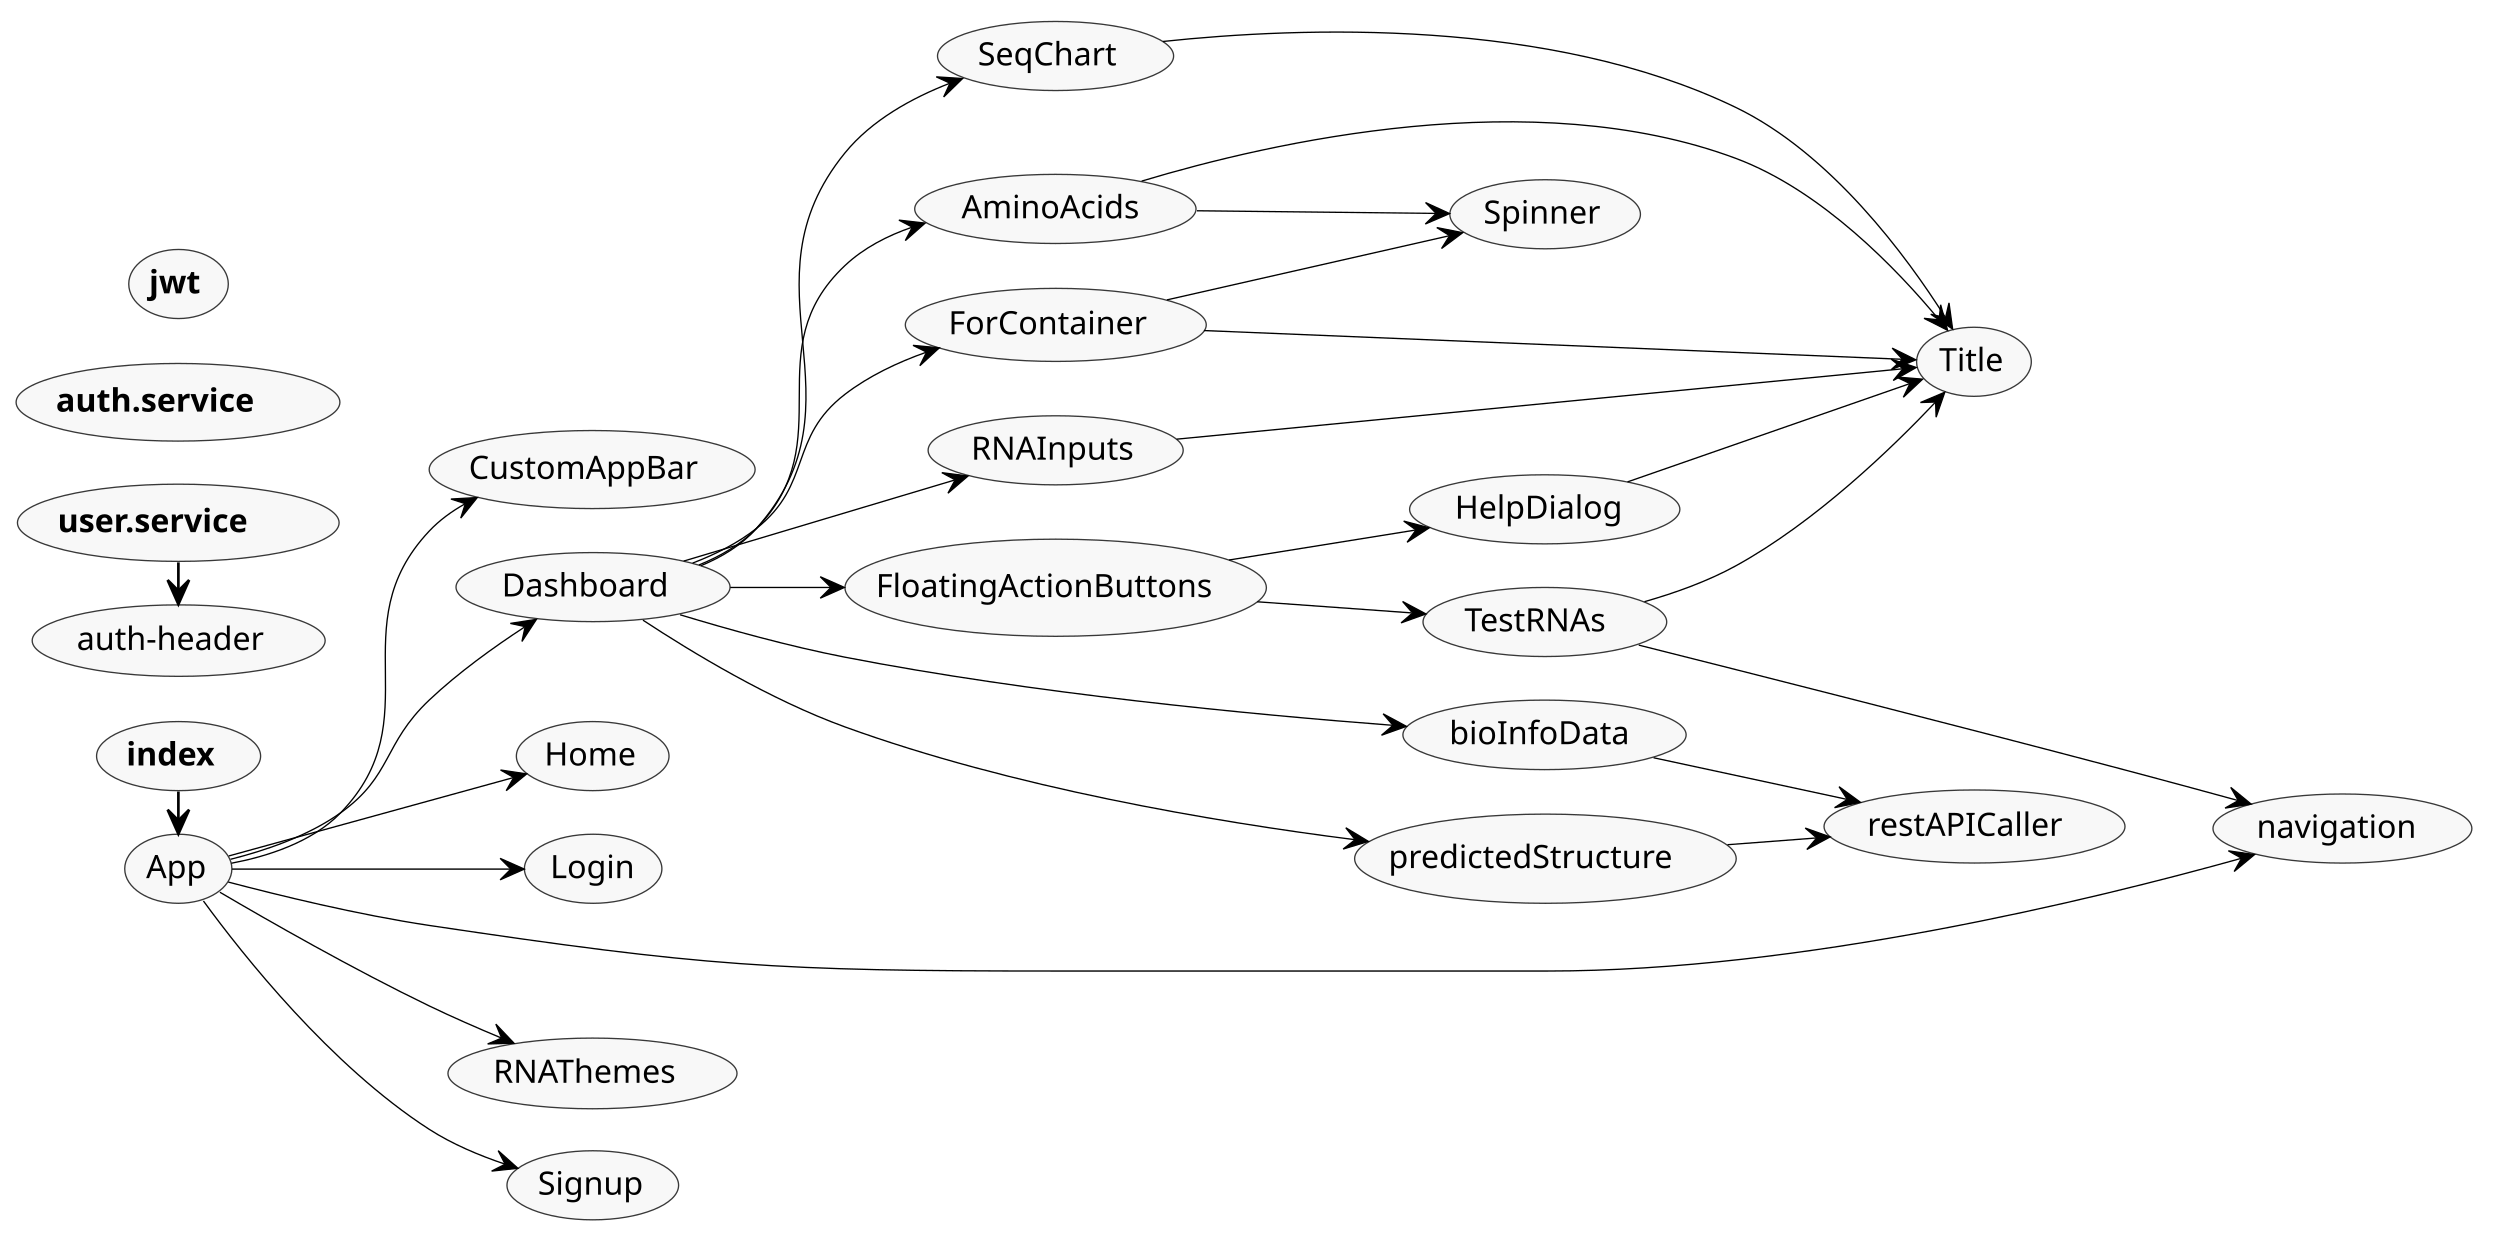
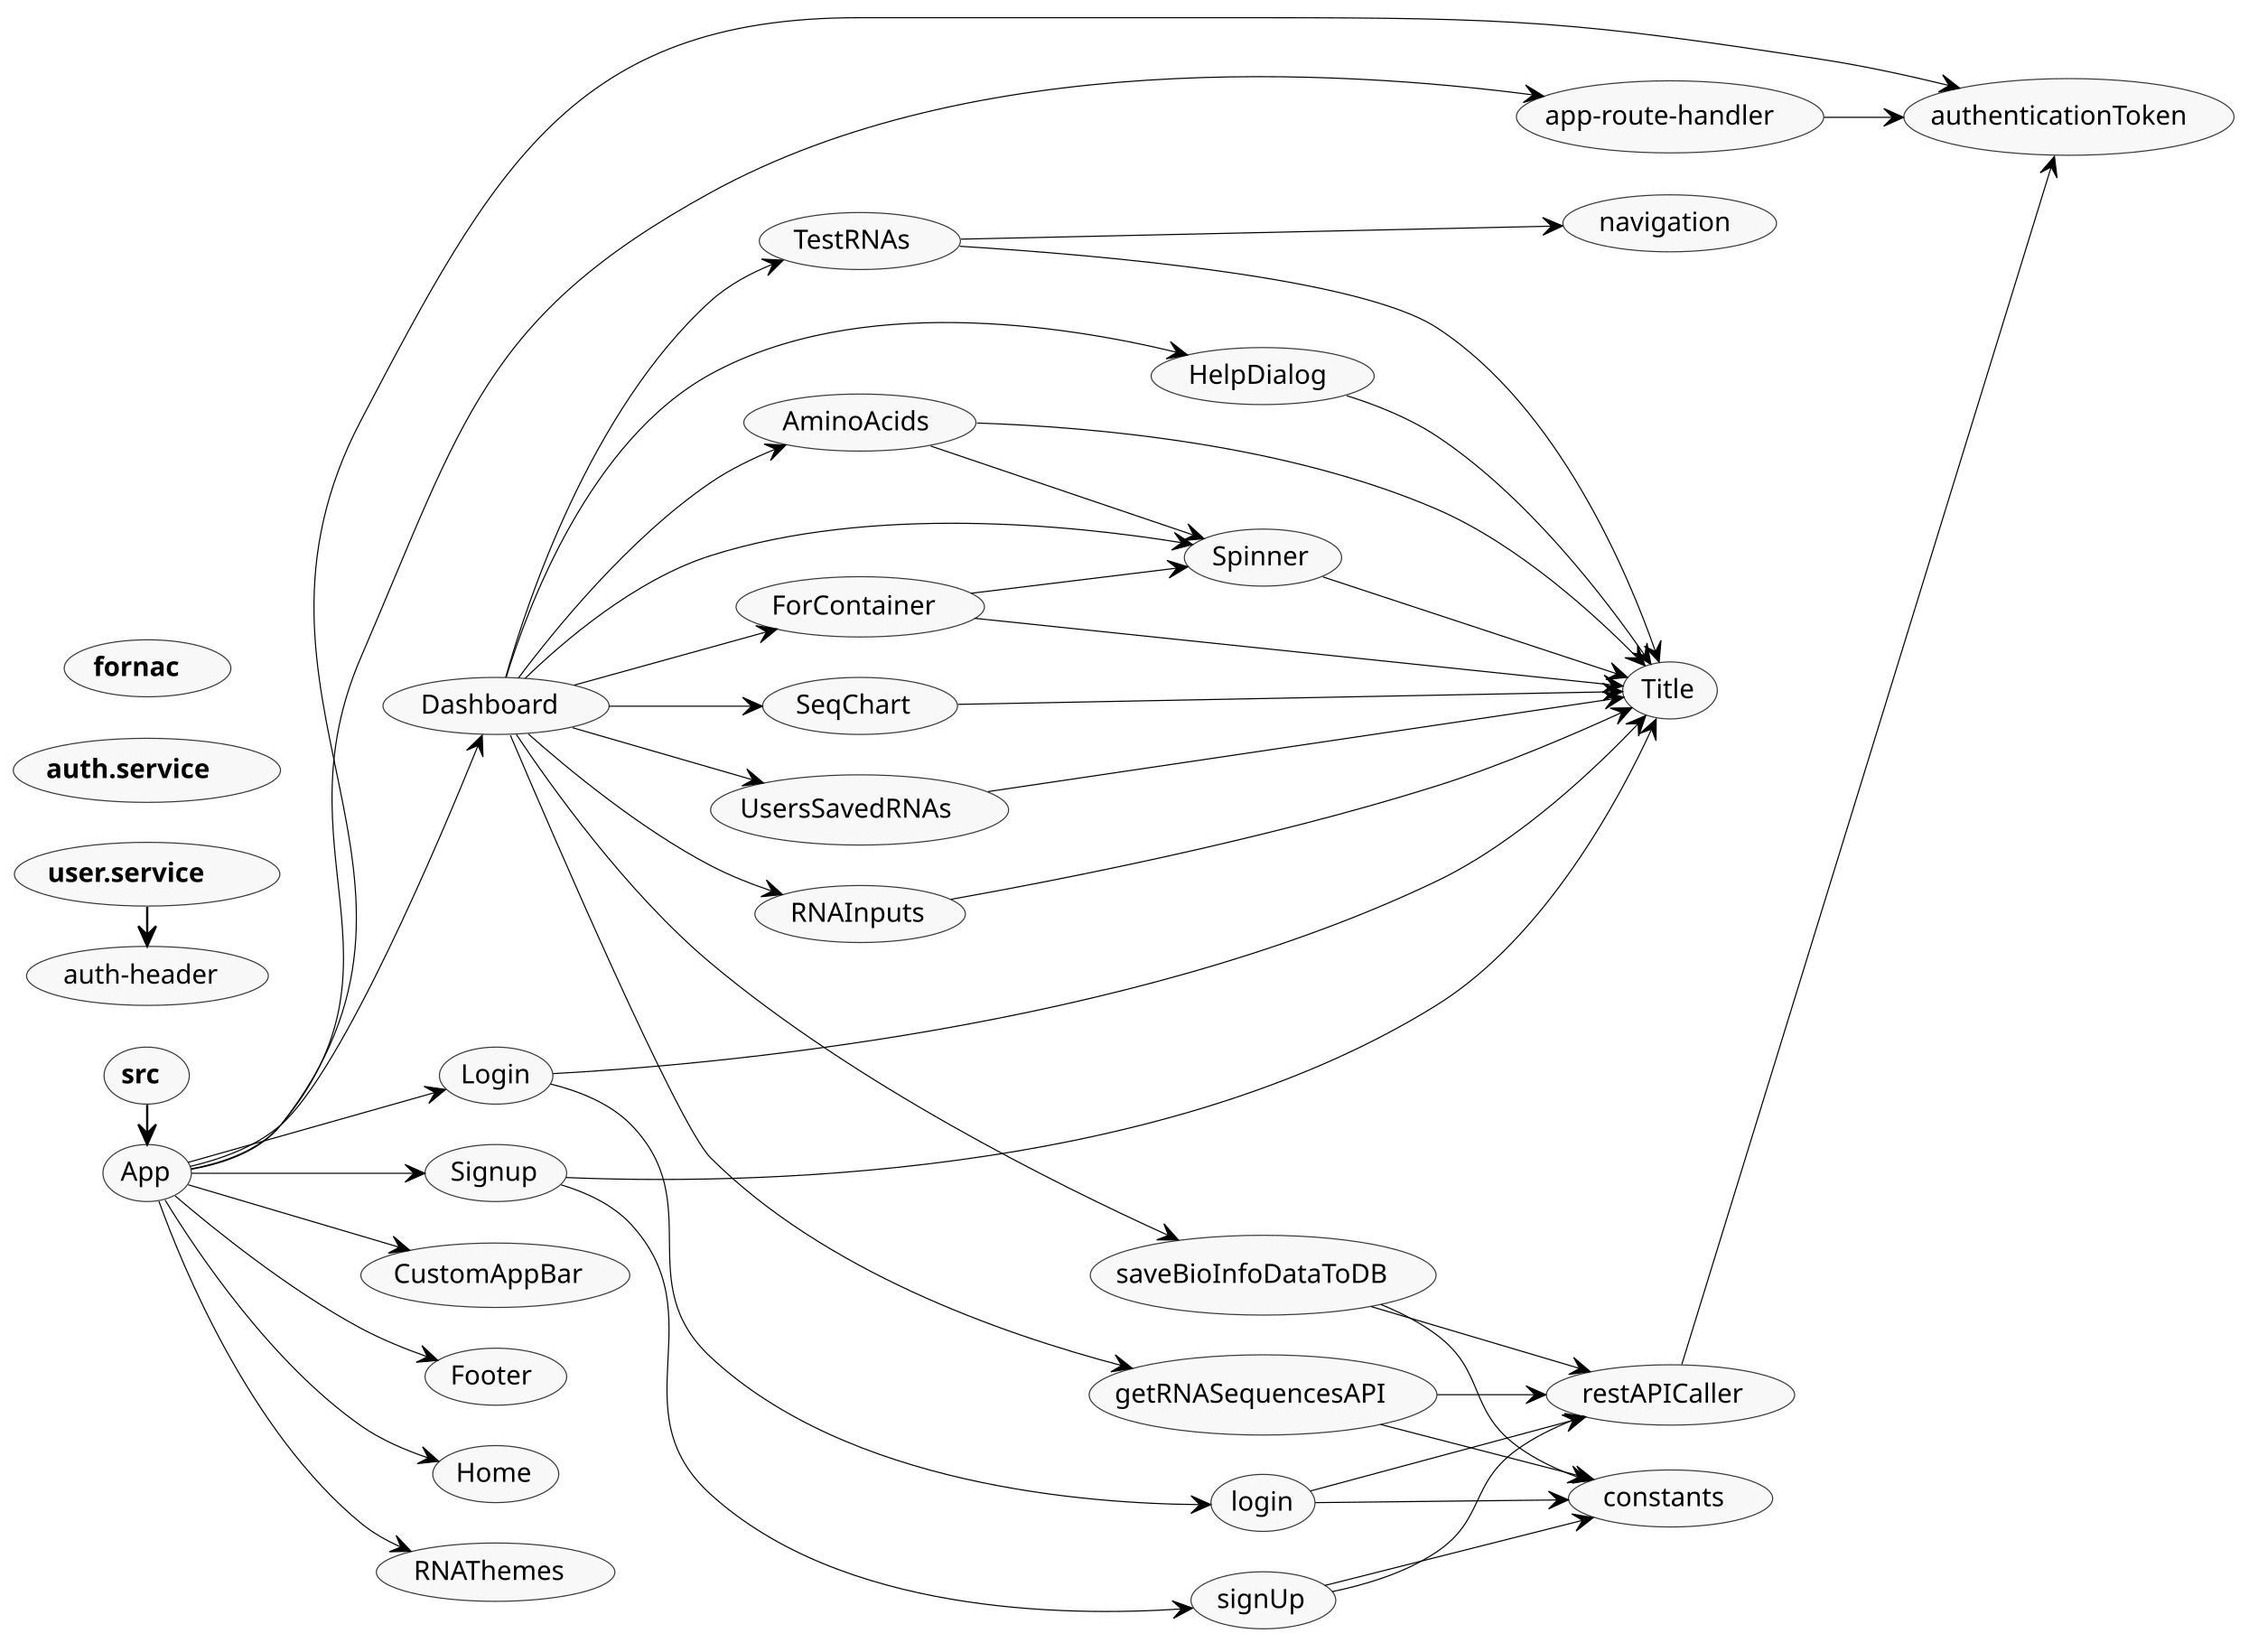
- <svg xmlns="http://www.w3.org/2000/svg" contentScriptType="application/ecmascript" contentStyleType="text/css" height="465px" preserveAspectRatio="none" style="width:932px;height:465px;" version="1.1" viewBox="0 0 932 465" width="932px" zoomAndPan="magnify">
+ <svg xmlns="http://www.w3.org/2000/svg" contentScriptType="application/ecmascript" contentStyleType="text/css" height="746px" preserveAspectRatio="none" style="width:1020px;height:746px;" version="1.1" viewBox="0 0 1020 746" width="1020px" zoomAndPan="magnify">
  <defs />
  <g>
-     <ellipse cx="393.442" cy="77.888" fill="#F8F8F8" rx="52.442" ry="12.889" style="stroke: #383838; stroke-width: 0.5;" />
-     <text fill="#000000" font-family="Tahoma, sans-serif" font-size="12" lengthAdjust="spacingAndGlyphs" textLength="70" x="358.442" y="81.373">AminoAcids</text>
-     <ellipse cx="66.471" cy="323.877" fill="#F8F8F8" rx="19.971" ry="12.877" style="stroke: #383838; stroke-width: 0.5;" />
-     <text fill="#000000" font-family="Tahoma, sans-serif" font-size="12" lengthAdjust="spacingAndGlyphs" textLength="24" x="54.471" y="327.362">App</text>
-     <ellipse cx="66.609" cy="238.822" fill="#F8F8F8" rx="54.609" ry="13.322" style="stroke: #383838; stroke-width: 0.5;" />
-     <text fill="#000000" font-family="Tahoma, sans-serif" font-size="12" lengthAdjust="spacingAndGlyphs" textLength="76" x="28.61" y="242.306">auth-header</text>
-     <ellipse cx="66.357" cy="149.971" fill="#F8F8F8" rx="60.357" ry="14.471" style="stroke: #383838; stroke-width: 0.5;" />
-     <text fill="#000000" font-family="Tahoma, sans-serif" font-size="12" font-weight="bold" lengthAdjust="spacingAndGlyphs" textLength="91" x="20.857" y="153.456">auth.service</text>
-     <ellipse cx="575.798" cy="273.959" fill="#F8F8F8" rx="52.797" ry="12.96" style="stroke: #383838; stroke-width: 0.5;" />
-     <text fill="#000000" font-family="Tahoma, sans-serif" font-size="12" lengthAdjust="spacingAndGlyphs" textLength="71" x="540.298" y="277.444">bioInfoData</text>
-     <ellipse cx="220.754" cy="175.051" fill="#F8F8F8" rx="60.754" ry="14.551" style="stroke: #383838; stroke-width: 0.5;" />
-     <text fill="#000000" font-family="Tahoma, sans-serif" font-size="12" lengthAdjust="spacingAndGlyphs" textLength="92" x="174.754" y="178.535">CustomAppBar</text>
-     <ellipse cx="221.083" cy="218.877" fill="#F8F8F8" rx="51.083" ry="12.877" style="stroke: #383838; stroke-width: 0.5;" />
-     <text fill="#000000" font-family="Tahoma, sans-serif" font-size="12" lengthAdjust="spacingAndGlyphs" textLength="68" x="187.083" y="222.362">Dashboard</text>
-     <ellipse cx="393.555" cy="219.111" fill="#F8F8F8" rx="78.555" ry="18.111" style="stroke: #383838; stroke-width: 0.5;" />
-     <text fill="#000000" font-family="Tahoma, sans-serif" font-size="12" lengthAdjust="spacingAndGlyphs" textLength="134" x="326.555" y="222.595">FloatingActionButtons</text>
-     <ellipse cx="393.599" cy="121.12" fill="#F8F8F8" rx="56.099" ry="13.62" style="stroke: #383838; stroke-width: 0.5;" />
-     <text fill="#000000" font-family="Tahoma, sans-serif" font-size="12" lengthAdjust="spacingAndGlyphs" textLength="80" x="353.599" y="124.604">ForContainer</text>
-     <ellipse cx="575.876" cy="189.877" fill="#F8F8F8" rx="50.376" ry="12.877" style="stroke: #383838; stroke-width: 0.5;" />
-     <text fill="#000000" font-family="Tahoma, sans-serif" font-size="12" lengthAdjust="spacingAndGlyphs" textLength="67" x="542.376" y="193.362">HelpDialog</text>
-     <ellipse cx="220.956" cy="281.877" fill="#F8F8F8" rx="28.456" ry="12.877" style="stroke: #383838; stroke-width: 0.5;" />
-     <text fill="#000000" font-family="Tahoma, sans-serif" font-size="12" lengthAdjust="spacingAndGlyphs" textLength="36" x="202.956" y="285.362">Home</text>
-     <ellipse cx="66.577" cy="281.877" fill="#F8F8F8" rx="30.577" ry="12.877" style="stroke: #383838; stroke-width: 0.5;" />
-     <text fill="#000000" font-family="Tahoma, sans-serif" font-size="12" font-weight="bold" lengthAdjust="spacingAndGlyphs" textLength="39" x="47.077" y="285.362">index</text>
-     <ellipse cx="66.556" cy="105.877" fill="#F8F8F8" rx="18.556" ry="12.877" style="stroke: #383838; stroke-width: 0.5;" />
-     <text fill="#000000" font-family="Tahoma, sans-serif" font-size="12" font-weight="bold" lengthAdjust="spacingAndGlyphs" textLength="22" x="55.556" y="109.362">jwt</text>
-     <ellipse cx="221.127" cy="323.877" fill="#F8F8F8" rx="25.627" ry="12.877" style="stroke: #383838; stroke-width: 0.5;" />
-     <text fill="#000000" font-family="Tahoma, sans-serif" font-size="12" lengthAdjust="spacingAndGlyphs" textLength="32" x="205.127" y="327.362">Login</text>
-     <ellipse cx="873.255" cy="308.877" fill="#F8F8F8" rx="48.255" ry="12.877" style="stroke: #383838; stroke-width: 0.5;" />
-     <text fill="#000000" font-family="Tahoma, sans-serif" font-size="12" lengthAdjust="spacingAndGlyphs" textLength="64" x="841.255" y="312.362">navigation</text>
-     <ellipse cx="576.131" cy="320.126" fill="#F8F8F8" rx="71.131" ry="16.626" style="stroke: #383838; stroke-width: 0.5;" />
-     <text fill="#000000" font-family="Tahoma, sans-serif" font-size="12" lengthAdjust="spacingAndGlyphs" textLength="117" x="517.631" y="323.611">predictedStructure</text>
-     <ellipse cx="736.099" cy="308.12" fill="#F8F8F8" rx="56.099" ry="13.62" style="stroke: #383838; stroke-width: 0.5;" />
-     <text fill="#000000" font-family="Tahoma, sans-serif" font-size="12" lengthAdjust="spacingAndGlyphs" textLength="80" x="696.099" y="311.604">restAPICaller</text>
-     <ellipse cx="393.548" cy="167.877" fill="#F8F8F8" rx="47.548" ry="12.877" style="stroke: #383838; stroke-width: 0.5;" />
-     <text fill="#000000" font-family="Tahoma, sans-serif" font-size="12" lengthAdjust="spacingAndGlyphs" textLength="63" x="362.048" y="171.362">RNAInputs</text>
-     <ellipse cx="220.878" cy="400.175" fill="#F8F8F8" rx="53.878" ry="13.175" style="stroke: #383838; stroke-width: 0.5;" />
-     <text fill="#000000" font-family="Tahoma, sans-serif" font-size="12" lengthAdjust="spacingAndGlyphs" textLength="74" x="183.878" y="403.66">RNAThemes</text>
-     <ellipse cx="393.512" cy="20.877" fill="#F8F8F8" rx="44.012" ry="12.877" style="stroke: #383838; stroke-width: 0.5;" />
-     <text fill="#000000" font-family="Tahoma, sans-serif" font-size="12" lengthAdjust="spacingAndGlyphs" textLength="58" x="364.512" y="24.362">SeqChart</text>
-     <ellipse cx="220.991" cy="441.877" fill="#F8F8F8" rx="31.991" ry="12.877" style="stroke: #383838; stroke-width: 0.5;" />
-     <text fill="#000000" font-family="Tahoma, sans-serif" font-size="12" lengthAdjust="spacingAndGlyphs" textLength="41" x="200.491" y="445.362">Signup</text>
-     <ellipse cx="576.027" cy="79.877" fill="#F8F8F8" rx="35.527" ry="12.877" style="stroke: #383838; stroke-width: 0.5;" />
-     <text fill="#000000" font-family="Tahoma, sans-serif" font-size="12" lengthAdjust="spacingAndGlyphs" textLength="46" x="553.027" y="83.362">Spinner</text>
-     <ellipse cx="575.926" cy="231.877" fill="#F8F8F8" rx="45.426" ry="12.877" style="stroke: #383838; stroke-width: 0.5;" />
-     <text fill="#000000" font-family="Tahoma, sans-serif" font-size="12" lengthAdjust="spacingAndGlyphs" textLength="60" x="545.926" y="235.362">TestRNAs</text>
-     <ellipse cx="735.885" cy="134.877" fill="#F8F8F8" rx="21.385" ry="12.877" style="stroke: #383838; stroke-width: 0.5;" />
-     <text fill="#000000" font-family="Tahoma, sans-serif" font-size="12" lengthAdjust="spacingAndGlyphs" textLength="26" x="722.885" y="138.362">Title</text>
-     <ellipse cx="66.461" cy="194.892" fill="#F8F8F8" rx="59.961" ry="14.392" style="stroke: #383838; stroke-width: 0.5;" />
-     <text fill="#000000" font-family="Tahoma, sans-serif" font-size="12" font-weight="bold" lengthAdjust="spacingAndGlyphs" textLength="90" x="21.461" y="198.376">user.service</text>
-     <path d="M446.224,78.573 C474.547,78.887 509.101,79.27 535.283,79.56 " fill="none" id="AminoAcids-&gt;Spinner" style="stroke: #000000; stroke-width: 0.5;" />
-     <polygon fill="#000000" points="540.403,79.617,531.448,75.517,535.403,79.561,531.359,83.516,540.403,79.617" style="stroke: #000000; stroke-width: 0.5;" />
-     <path d="M425.593,67.523 C474.443,52.83 571.395,30.871 647,59 C679.189,70.976 707.46,100.601 722.804,119.127 " fill="none" id="AminoAcids-&gt;Title" style="stroke: #000000; stroke-width: 0.5;" />
-     <polygon fill="#000000" points="726.06,123.127,723.479,113.622,722.903,119.25,717.275,118.674,726.06,123.127" style="stroke: #000000; stroke-width: 0.5;" />
-     <path d="M86.237,321.82 C99.31,319.352 116.27,314.11 127,303 C160.983,267.814 126.491,233.638 160,198 C163.803,193.955 168.395,190.614 173.325,187.856 " fill="none" id="App-&gt;CustomAppBar" style="stroke: #000000; stroke-width: 0.5;" />
-     <polygon fill="#000000" points="177.935,185.483,168.102,186.043,173.489,187.77,171.762,193.157,177.935,185.483" style="stroke: #000000; stroke-width: 0.5;" />
-     <path d="M85.94,320.343 C98.385,317.223 114.715,311.809 127,303 C146.292,289.167 142.757,277.316 160,261 C170.763,250.816 184.159,241.201 195.562,233.747 " fill="none" id="App-&gt;Dashboard" style="stroke: #000000; stroke-width: 0.5;" />
-     <polygon fill="#000000" points="199.987,230.896,190.255,232.407,195.784,233.603,194.587,239.132,199.987,230.896" style="stroke: #000000; stroke-width: 0.5;" />
-     <path d="M85.292,319.1 C111.395,311.911 160.341,298.431 191.494,289.851 " fill="none" id="App-&gt;Home" style="stroke: #000000; stroke-width: 0.5;" />
-     <polygon fill="#000000" points="196.335,288.517,186.596,287.05,191.514,289.844,188.72,294.763,196.335,288.517" style="stroke: #000000; stroke-width: 0.5;" />
-     <path d="M86.506,324 C112.546,324 159.576,324 190.29,324 " fill="none" id="App-&gt;Login" style="stroke: #000000; stroke-width: 0.5;" />
-     <polygon fill="#000000" points="195.45,324,186.45,320,190.45,324,186.45,328,195.45,324" style="stroke: #000000; stroke-width: 0.5;" />
-     <path d="M85.083,328.822 C103.581,333.699 133.614,341.063 160,345 C262.475,360.29 288.891,362 392.5,362 C392.5,362 392.5,362 577,362 C671.357,362 780.038,335.495 835.597,319.972 " fill="none" id="App-&gt;navigation" style="stroke: #000000; stroke-width: 0.5;" />
-     <polygon fill="#000000" points="840.48,318.598,830.733,317.185,835.667,319.952,832.9,324.886,840.48,318.598" style="stroke: #000000; stroke-width: 0.5;" />
-     <path d="M81.979,332.629 C99.971,343.2 131.754,361.379 160,375 C168.576,379.136 178.017,383.261 186.821,386.934 " fill="none" id="App-&gt;RNAThemes" style="stroke: #000000; stroke-width: 0.5;" />
-     <polygon fill="#000000" points="191.637,388.924,184.849,381.788,187.017,387.013,181.792,389.18,191.637,388.924" style="stroke: #000000; stroke-width: 0.5;" />
-     <path d="M75.831,335.876 C90.584,356.089 123.238,397.286 160,421 C168.529,426.502 178.674,430.761 188.173,433.96 " fill="none" id="App-&gt;Signup" style="stroke: #000000; stroke-width: 0.5;" />
-     <polygon fill="#000000" points="193.069,435.538,185.729,428.971,188.31,434.005,183.276,436.586,193.069,435.538" style="stroke: #000000; stroke-width: 0.5;" />
-     <path d="M616.463,282.492 C638.301,287.191 665.572,293.06 688.448,297.983 " fill="none" id="bioInfoData-&gt;restAPICaller" style="stroke: #000000; stroke-width: 0.5;" />
-     <polygon fill="#000000" points="693.559,299.082,685.602,293.279,688.671,298.03,683.919,301.1,693.559,299.082" style="stroke: #000000; stroke-width: 0.5;" />
-     <path d="M260.551,210.626 C268.44,207.434 276.118,203.041 282,197 C314.062,164.072 281.539,130.505 315,99 C322.001,92.409 330.855,87.845 340.056,84.694 " fill="none" id="Dashboard-&gt;AminoAcids" style="stroke: #000000; stroke-width: 0.5;" />
-     <polygon fill="#000000" points="344.891,83.172,335.106,82.056,340.121,84.672,337.505,89.688,344.891,83.172" style="stroke: #000000; stroke-width: 0.5;" />
-     <path d="M253.548,229.189 C271.411,234.611 294.264,240.972 315,245 C384.756,258.549 466.359,266.369 519.275,270.401 " fill="none" id="Dashboard-&gt;bioInfoData" style="stroke: #000000; stroke-width: 0.5;" />
-     <polygon fill="#000000" points="524.305,270.78,515.631,266.115,519.319,270.404,515.03,274.093,524.305,270.78" style="stroke: #000000; stroke-width: 0.5;" />
-     <path d="M272.233,219 C284.027,219 296.903,219 309.705,219 " fill="none" id="Dashboard-&gt;FloatingActionButtons" style="stroke: #000000; stroke-width: 0.5;" />
-     <polygon fill="#000000" points="314.796,219,305.796,215,309.796,219,305.796,223,314.796,219" style="stroke: #000000; stroke-width: 0.5;" />
-     <path d="M258.215,209.912 C266.57,206.722 275.04,202.508 282,197 C302.879,180.478 293.893,163.231 315,147 C323.878,140.173 334.647,135.084 345.297,131.311 " fill="none" id="Dashboard-&gt;ForContainer" style="stroke: #000000; stroke-width: 0.5;" />
-     <polygon fill="#000000" points="350.175,129.668,340.369,128.749,345.437,131.264,342.922,136.331,350.175,129.668" style="stroke: #000000; stroke-width: 0.5;" />
-     <path d="M239.688,231.194 C257.805,243.116 287.177,260.905 315,271 C377.222,293.576 451.777,306.262 505.065,313.038 " fill="none" id="Dashboard-&gt;predictedStructure" style="stroke: #000000; stroke-width: 0.5;" />
-     <polygon fill="#000000" points="510.154,313.676,501.721,308.589,505.193,313.055,500.727,316.526,510.154,313.676" style="stroke: #000000; stroke-width: 0.5;" />
-     <path d="M254.874,209.167 C283.781,200.52 325.804,187.95 355.8,178.978 " fill="none" id="Dashboard-&gt;RNAInputs" style="stroke: #000000; stroke-width: 0.5;" />
-     <polygon fill="#000000" points="360.88,177.458,351.111,176.205,356.09,178.891,353.404,183.869,360.88,177.458" style="stroke: #000000; stroke-width: 0.5;" />
-     <path d="M261.289,210.895 C269.044,207.692 276.479,203.226 282,197 C324.413,149.168 274.619,106.559 315,57 C324.935,44.807 339.933,36.539 354.096,31.036 " fill="none" id="Dashboard-&gt;SeqChart" style="stroke: #000000; stroke-width: 0.5;" />
-     <polygon fill="#000000" points="358.858,29.274,349.029,28.645,354.168,31.009,351.805,36.148,358.858,29.274" style="stroke: #000000; stroke-width: 0.5;" />
-     <path d="M458.138,208.776 C481.065,205.092 506.509,201.004 527.786,197.586 " fill="none" id="FloatingActionButtons-&gt;HelpDialog" style="stroke: #000000; stroke-width: 0.5;" />
-     <polygon fill="#000000" points="532.82,196.777,523.299,194.257,527.884,197.571,524.57,202.156,532.82,196.777" style="stroke: #000000; stroke-width: 0.5;" />
-     <path d="M468.698,224.344 C488.084,225.74 508.491,227.21 526.185,228.484 " fill="none" id="FloatingActionButtons-&gt;TestRNAs" style="stroke: #000000; stroke-width: 0.5;" />
-     <polygon fill="#000000" points="531.585,228.873,522.895,224.238,526.598,228.514,522.321,232.217,531.585,228.873" style="stroke: #000000; stroke-width: 0.5;" />
-     <path d="M435.008,111.799 C466.646,104.612 510.145,94.732 540.22,87.9 " fill="none" id="ForContainer-&gt;Spinner" style="stroke: #000000; stroke-width: 0.5;" />
-     <polygon fill="#000000" points="545.3,86.746,535.637,84.841,540.424,87.855,537.411,92.642,545.3,86.746" style="stroke: #000000; stroke-width: 0.5;" />
-     <path d="M448.83,123.234 C523.223,126.293 653.854,131.664 709.13,133.936 " fill="none" id="ForContainer-&gt;Title" style="stroke: #000000; stroke-width: 0.5;" />
-     <polygon fill="#000000" points="714.239,134.146,705.411,129.779,709.243,133.94,705.082,137.772,714.239,134.146" style="stroke: #000000; stroke-width: 0.5;" />
-     <path d="M606.719,179.655 C637.182,169.05 683.925,152.779 711.779,143.083 " fill="none" id="HelpDialog-&gt;Title" style="stroke: #000000; stroke-width: 0.5;" />
-     <polygon fill="#000000" points="716.752,141.352,706.937,140.534,712.03,142.996,709.568,148.089,716.752,141.352" style="stroke: #000000; stroke-width: 0.5;" />
-     <path d="M66.5,295.084 C66.5,298.538 66.5,301.993 66.5,305.447 " fill="none" id="&lt;b&gt;index&lt;/b&gt;-&gt;App" style="stroke: #000000; stroke-width: 1.0;" />
-     <polygon fill="#000000" points="66.5,310.875,70.5,301.875,66.5,305.875,62.5,301.875,66.5,310.875" style="stroke: #000000; stroke-width: 1.0;" />
-     <path d="M644.006,314.911 C654.993,314.077 666.296,313.218 677.04,312.402 " fill="none" id="predictedStructure-&gt;restAPICaller" style="stroke: #000000; stroke-width: 0.5;" />
-     <polygon fill="#000000" points="682.265,312.005,672.988,308.698,677.279,312.384,673.594,316.675,682.265,312.005" style="stroke: #000000; stroke-width: 0.5;" />
-     <path d="M438.665,163.72 C510.805,156.728 651.656,143.077 709.386,137.482 " fill="none" id="RNAInputs-&gt;Title" style="stroke: #000000; stroke-width: 0.5;" />
-     <polygon fill="#000000" points="714.382,136.998,705.039,133.883,709.405,137.48,705.809,141.846,714.382,136.998" style="stroke: #000000; stroke-width: 0.5;" />
-     <path d="M433.527,15.466 C485.157,9.974 577.706,6.581 647,40 C682.731,57.232 711.013,95.841 725.139,118.173 " fill="none" id="SeqChart-&gt;Title" style="stroke: #000000; stroke-width: 0.5;" />
-     <polygon fill="#000000" points="727.937,122.677,726.589,112.921,725.3,118.429,719.792,117.14,727.937,122.677" style="stroke: #000000; stroke-width: 0.5;" />
-     <path d="M610.931,240.498 C653.339,251.161 728.121,270.102 792,287 C805.847,290.663 821.004,294.778 834.394,298.449 " fill="none" id="TestRNAs-&gt;navigation" style="stroke: #000000; stroke-width: 0.5;" />
-     <polygon fill="#000000" points="839.242,299.78,831.622,293.54,834.42,298.456,829.504,301.254,839.242,299.78" style="stroke: #000000; stroke-width: 0.5;" />
-     <path d="M613.056,224.308 C624.329,221.093 636.544,216.738 647,211 C676.779,194.658 705.432,166.962 721.572,149.9 " fill="none" id="TestRNAs-&gt;Title" style="stroke: #000000; stroke-width: 0.5;" />
-     <polygon fill="#000000" points="725.014,146.221,715.944,150.059,721.597,149.872,721.785,155.525,725.014,146.221" style="stroke: #000000; stroke-width: 0.5;" />
-     <path d="M66.5,209.652 C66.5,213.064 66.5,216.476 66.5,219.888 " fill="none" id="&lt;b&gt;user.service&lt;/b&gt;-&gt;auth-header" style="stroke: #000000; stroke-width: 1.0;" />
-     <polygon fill="#000000" points="66.5,225.25,70.5,216.25,66.5,220.25,62.5,216.25,66.5,225.25" style="stroke: #000000; stroke-width: 1.0;" />
+     <ellipse cx="388.442" cy="190.888" fill="#F8F8F8" rx="52.442" ry="12.889" style="stroke: #383838; stroke-width: 0.5;" />
+     <text fill="#000000" font-family="Tahoma, sans-serif" font-size="12" lengthAdjust="spacingAndGlyphs" textLength="70" x="353.442" y="194.373">AminoAcids</text>
+     <ellipse cx="66.471" cy="529.877" fill="#F8F8F8" rx="19.971" ry="12.877" style="stroke: #383838; stroke-width: 0.5;" />
+     <text fill="#000000" font-family="Tahoma, sans-serif" font-size="12" lengthAdjust="spacingAndGlyphs" textLength="24" x="54.471" y="533.362">App</text>
+     <ellipse cx="754.421" cy="52.784" fill="#F8F8F8" rx="69.421" ry="16.284" style="stroke: #383838; stroke-width: 0.5;" />
+     <text fill="#000000" font-family="Tahoma, sans-serif" font-size="12" lengthAdjust="spacingAndGlyphs" textLength="113" x="697.921" y="56.269">app-route-handler</text>
+     <ellipse cx="66.609" cy="440.822" fill="#F8F8F8" rx="54.609" ry="13.322" style="stroke: #383838; stroke-width: 0.5;" />
+     <text fill="#000000" font-family="Tahoma, sans-serif" font-size="12" lengthAdjust="spacingAndGlyphs" textLength="76" x="28.61" y="444.306">auth-header</text>
+     <ellipse cx="66.357" cy="347.971" fill="#F8F8F8" rx="60.357" ry="14.471" style="stroke: #383838; stroke-width: 0.5;" />
+     <text fill="#000000" font-family="Tahoma, sans-serif" font-size="12" font-weight="bold" lengthAdjust="spacingAndGlyphs" textLength="91" x="20.857" y="351.456">auth.service</text>
+     <ellipse cx="934.595" cy="52.819" fill="#F8F8F8" rx="74.595" ry="17.319" style="stroke: #383838; stroke-width: 0.5;" />
+     <text fill="#000000" font-family="Tahoma, sans-serif" font-size="12" lengthAdjust="spacingAndGlyphs" textLength="125" x="872.095" y="56.303">authenticationToken</text>
+     <ellipse cx="754.634" cy="676.877" fill="#F8F8F8" rx="46.133" ry="12.877" style="stroke: #383838; stroke-width: 0.5;" />
+     <text fill="#000000" font-family="Tahoma, sans-serif" font-size="12" lengthAdjust="spacingAndGlyphs" textLength="61" x="724.134" y="680.362">constants</text>
+     <ellipse cx="223.754" cy="576.051" fill="#F8F8F8" rx="60.754" ry="14.551" style="stroke: #383838; stroke-width: 0.5;" />
+     <text fill="#000000" font-family="Tahoma, sans-serif" font-size="12" lengthAdjust="spacingAndGlyphs" textLength="92" x="177.754" y="579.535">CustomAppBar</text>
+     <ellipse cx="224.083" cy="318.877" fill="#F8F8F8" rx="51.083" ry="12.877" style="stroke: #383838; stroke-width: 0.5;" />
+     <text fill="#000000" font-family="Tahoma, sans-serif" font-size="12" lengthAdjust="spacingAndGlyphs" textLength="68" x="190.083" y="322.362">Dashboard</text>
+     <ellipse cx="223.991" cy="621.877" fill="#F8F8F8" rx="31.991" ry="12.877" style="stroke: #383838; stroke-width: 0.5;" />
+     <text fill="#000000" font-family="Tahoma, sans-serif" font-size="12" lengthAdjust="spacingAndGlyphs" textLength="41" x="203.491" y="625.362">Footer</text>
+     <ellipse cx="388.599" cy="274.12" fill="#F8F8F8" rx="56.099" ry="13.62" style="stroke: #383838; stroke-width: 0.5;" />
+     <text fill="#000000" font-family="Tahoma, sans-serif" font-size="12" lengthAdjust="spacingAndGlyphs" textLength="80" x="348.599" y="277.604">ForContainer</text>
+     <ellipse cx="66.648" cy="301.877" fill="#F8F8F8" rx="37.648" ry="12.877" style="stroke: #383838; stroke-width: 0.5;" />
+     <text fill="#000000" font-family="Tahoma, sans-serif" font-size="12" font-weight="bold" lengthAdjust="spacingAndGlyphs" textLength="49" x="42.148" y="305.362">fornac</text>
+     <ellipse cx="570.555" cy="630.111" fill="#F8F8F8" rx="78.555" ry="18.111" style="stroke: #383838; stroke-width: 0.5;" />
+     <text fill="#000000" font-family="Tahoma, sans-serif" font-size="12" lengthAdjust="spacingAndGlyphs" textLength="134" x="503.555" y="633.595">getRNASequencesAPI</text>
+     <ellipse cx="570.376" cy="169.877" fill="#F8F8F8" rx="50.376" ry="12.877" style="stroke: #383838; stroke-width: 0.5;" />
+     <text fill="#000000" font-family="Tahoma, sans-serif" font-size="12" lengthAdjust="spacingAndGlyphs" textLength="67" x="536.876" y="173.362">HelpDialog</text>
+     <ellipse cx="223.956" cy="665.877" fill="#F8F8F8" rx="28.456" ry="12.877" style="stroke: #383838; stroke-width: 0.5;" />
+     <text fill="#000000" font-family="Tahoma, sans-serif" font-size="12" lengthAdjust="spacingAndGlyphs" textLength="36" x="205.956" y="669.362">Home</text>
+     <ellipse cx="570.506" cy="678.877" fill="#F8F8F8" rx="23.506" ry="12.877" style="stroke: #383838; stroke-width: 0.5;" />
+     <text fill="#000000" font-family="Tahoma, sans-serif" font-size="12" lengthAdjust="spacingAndGlyphs" textLength="29" x="556.006" y="682.362">login</text>
+     <ellipse cx="224.127" cy="485.877" fill="#F8F8F8" rx="25.627" ry="12.877" style="stroke: #383838; stroke-width: 0.5;" />
+     <text fill="#000000" font-family="Tahoma, sans-serif" font-size="12" lengthAdjust="spacingAndGlyphs" textLength="32" x="208.127" y="489.362">Login</text>
+     <ellipse cx="754.255" cy="100.877" fill="#F8F8F8" rx="48.255" ry="12.877" style="stroke: #383838; stroke-width: 0.5;" />
+     <text fill="#000000" font-family="Tahoma, sans-serif" font-size="12" lengthAdjust="spacingAndGlyphs" textLength="64" x="722.255" y="104.362">navigation</text>
+     <ellipse cx="754.599" cy="630.12" fill="#F8F8F8" rx="56.099" ry="13.62" style="stroke: #383838; stroke-width: 0.5;" />
+     <text fill="#000000" font-family="Tahoma, sans-serif" font-size="12" lengthAdjust="spacingAndGlyphs" textLength="80" x="714.599" y="633.604">restAPICaller</text>
+     <ellipse cx="388.548" cy="412.877" fill="#F8F8F8" rx="47.548" ry="12.877" style="stroke: #383838; stroke-width: 0.5;" />
+     <text fill="#000000" font-family="Tahoma, sans-serif" font-size="12" lengthAdjust="spacingAndGlyphs" textLength="63" x="357.048" y="416.362">RNAInputs</text>
+     <ellipse cx="223.878" cy="710.176" fill="#F8F8F8" rx="53.878" ry="13.175" style="stroke: #383838; stroke-width: 0.5;" />
+     <text fill="#000000" font-family="Tahoma, sans-serif" font-size="12" lengthAdjust="spacingAndGlyphs" textLength="74" x="186.878" y="713.66">RNAThemes</text>
+     <ellipse cx="570.612" cy="576.022" fill="#F8F8F8" rx="78.112" ry="18.022" style="stroke: #383838; stroke-width: 0.5;" />
+     <text fill="#000000" font-family="Tahoma, sans-serif" font-size="12" lengthAdjust="spacingAndGlyphs" textLength="133" x="504.112" y="579.507">saveBioInfoDataToDB</text>
+     <ellipse cx="388.512" cy="318.877" fill="#F8F8F8" rx="44.012" ry="12.877" style="stroke: #383838; stroke-width: 0.5;" />
+     <text fill="#000000" font-family="Tahoma, sans-serif" font-size="12" lengthAdjust="spacingAndGlyphs" textLength="58" x="359.512" y="322.362">SeqChart</text>
+     <ellipse cx="570.698" cy="722.877" fill="#F8F8F8" rx="32.699" ry="12.877" style="stroke: #383838; stroke-width: 0.5;" />
+     <text fill="#000000" font-family="Tahoma, sans-serif" font-size="12" lengthAdjust="spacingAndGlyphs" textLength="42" x="549.698" y="726.362">signUp</text>
+     <ellipse cx="223.991" cy="529.877" fill="#F8F8F8" rx="31.991" ry="12.877" style="stroke: #383838; stroke-width: 0.5;" />
+     <text fill="#000000" font-family="Tahoma, sans-serif" font-size="12" lengthAdjust="spacingAndGlyphs" textLength="41" x="203.491" y="533.362">Signup</text>
+     <ellipse cx="570.527" cy="251.877" fill="#F8F8F8" rx="35.527" ry="12.877" style="stroke: #383838; stroke-width: 0.5;" />
+     <text fill="#000000" font-family="Tahoma, sans-serif" font-size="12" lengthAdjust="spacingAndGlyphs" textLength="46" x="547.527" y="255.362">Spinner</text>
+     <ellipse cx="66.263" cy="485.877" fill="#F8F8F8" rx="19.264" ry="12.877" style="stroke: #383838; stroke-width: 0.5;" />
+     <text fill="#000000" font-family="Tahoma, sans-serif" font-size="12" font-weight="bold" lengthAdjust="spacingAndGlyphs" textLength="23" x="54.764" y="489.362">src</text>
+     <ellipse cx="388.426" cy="108.877" fill="#F8F8F8" rx="45.426" ry="12.877" style="stroke: #383838; stroke-width: 0.5;" />
+     <text fill="#000000" font-family="Tahoma, sans-serif" font-size="12" lengthAdjust="spacingAndGlyphs" textLength="60" x="358.426" y="112.362">TestRNAs</text>
+     <ellipse cx="754.385" cy="311.877" fill="#F8F8F8" rx="21.385" ry="12.877" style="stroke: #383838; stroke-width: 0.5;" />
+     <text fill="#000000" font-family="Tahoma, sans-serif" font-size="12" lengthAdjust="spacingAndGlyphs" textLength="26" x="741.385" y="315.362">Title</text>
+     <ellipse cx="66.461" cy="394.892" fill="#F8F8F8" rx="59.961" ry="14.392" style="stroke: #383838; stroke-width: 0.5;" />
+     <text fill="#000000" font-family="Tahoma, sans-serif" font-size="12" font-weight="bold" lengthAdjust="spacingAndGlyphs" textLength="90" x="21.461" y="398.377">user.service</text>
+     <ellipse cx="388.308" cy="365.862" fill="#F8F8F8" rx="67.308" ry="15.862" style="stroke: #383838; stroke-width: 0.5;" />
+     <text fill="#000000" font-family="Tahoma, sans-serif" font-size="12" lengthAdjust="spacingAndGlyphs" textLength="108" x="334.308" y="369.346">UsersSavedRNAs</text>
+     <path d="M420.443,201.486 C453.551,212.706 505.75,230.396 538.774,241.587 " fill="none" id="AminoAcids-&gt;Spinner" style="stroke: #000000; stroke-width: 0.5;" />
+     <polygon fill="#000000" points="543.904,243.326,536.663,236.65,539.168,241.722,534.096,244.227,543.904,243.326" style="stroke: #000000; stroke-width: 0.5;" />
+     <path d="M441.358,191.089 C495.316,192.914 581.232,200.767 649,230 C685.924,245.928 721.031,278.203 739.665,297.165 " fill="none" id="AminoAcids-&gt;Title" style="stroke: #000000; stroke-width: 0.5;" />
+     <polygon fill="#000000" points="743.167,300.771,739.765,291.528,739.683,297.184,734.027,297.102,743.167,300.771" style="stroke: #000000; stroke-width: 0.5;" />
+     <path d="M86.446,527.956 C99.797,525.486 117.011,520.033 127,508 C187.762,434.8 125.341,384.362 163,297 C209.237,189.741 218.617,143.213 321,87 C439.46,21.96 604.326,31.389 692.357,42.848 " fill="none" id="App-&gt;app-route-handler" style="stroke: #000000; stroke-width: 0.5;" />
+     <polygon fill="#000000" points="697.525,43.535,689.13,38.384,692.569,42.876,688.077,46.315,697.525,43.535" style="stroke: #000000; stroke-width: 0.5;" />
+     <path d="M86.366,528.171 C99.859,525.808 117.286,520.396 127,508 C214.733,396.044 96.966,315.979 163,190 C222.632,76.234 259.053,8 387.5,8 C387.5,8 387.5,8 571.5,8 C684.039,8 712.794,9.724 824,27 C842.531,29.879 862.558,34.253 880.354,38.598 " fill="none" id="App-&gt;authenticationToken" style="stroke: #000000; stroke-width: 0.5;" />
+     <polygon fill="#000000" points="885.312,39.821,877.532,33.782,880.457,38.624,875.616,41.55,885.312,39.821" style="stroke: #000000; stroke-width: 0.5;" />
+     <path d="M85.036,535.187 C107.956,541.968 148.864,554.069 180.203,563.34 " fill="none" id="App-&gt;CustomAppBar" style="stroke: #000000; stroke-width: 0.5;" />
+     <polygon fill="#000000" points="185.147,564.802,177.652,558.413,180.352,563.383,175.382,566.084,185.147,564.802" style="stroke: #000000; stroke-width: 0.5;" />
+     <path d="M85.986,526.858 C98.769,523.872 115.485,518.253 127,508 C154.865,483.189 198.811,379.12 215.886,336.905 " fill="none" id="App-&gt;Dashboard" style="stroke: #000000; stroke-width: 0.5;" />
+     <polygon fill="#000000" points="217.832,332.073,210.758,338.926,215.963,336.711,218.178,341.916,217.832,332.073" style="stroke: #000000; stroke-width: 0.5;" />
+     <path d="M79.13,540.224 C96.422,555.015 130.386,582.521 163,600 C172.412,605.044 183.228,609.406 193.062,612.884 " fill="none" id="App-&gt;Footer" style="stroke: #000000; stroke-width: 0.5;" />
+     <polygon fill="#000000" points="197.801,614.52,190.599,607.802,193.075,612.888,187.988,615.364,197.801,614.52" style="stroke: #000000; stroke-width: 0.5;" />
+     <path d="M74.597,542.109 C88.652,565.106 122.227,615.354 163,644 C172.05,650.358 183.15,655.101 193.331,658.521 " fill="none" id="App-&gt;Home" style="stroke: #000000; stroke-width: 0.5;" />
+     <polygon fill="#000000" points="198.242,660.096,190.894,653.538,193.481,658.569,188.45,661.156,198.242,660.096" style="stroke: #000000; stroke-width: 0.5;" />
+     <path d="M85.036,525.038 C112.178,517.358 164.545,502.54 196.376,493.533 " fill="none" id="App-&gt;Login" style="stroke: #000000; stroke-width: 0.5;" />
+     <polygon fill="#000000" points="201.302,492.14,191.553,490.741,196.491,493.501,193.731,498.439,201.302,492.14" style="stroke: #000000; stroke-width: 0.5;" />
+     <path d="M71.786,542.628 C82.461,572.255 113.036,646.823 163,688 C168.254,692.33 174.436,695.848 180.799,698.694 " fill="none" id="App-&gt;RNAThemes" style="stroke: #000000; stroke-width: 0.5;" />
+     <polygon fill="#000000" points="185.689,700.743,178.933,693.576,181.077,698.811,175.842,700.955,185.689,700.743" style="stroke: #000000; stroke-width: 0.5;" />
+     <path d="M86.567,530 C111.407,530 155.35,530 186.653,530 " fill="none" id="App-&gt;Signup" style="stroke: #000000; stroke-width: 0.5;" />
+     <polygon fill="#000000" points="191.953,530,182.953,526,186.953,530,182.953,534,191.953,530" style="stroke: #000000; stroke-width: 0.5;" />
+     <path d="M824.065,53 C834.165,53 844.635,53 854.918,53 " fill="none" id="app-route-handler-&gt;authenticationToken" style="stroke: #000000; stroke-width: 0.5;" />
+     <polygon fill="#000000" points="859.948,53,850.948,49,854.948,53,850.948,57,859.948,53" style="stroke: #000000; stroke-width: 0.5;" />
+     <path d="M234.268,306.159 C249.988,285.176 283.818,243.341 321,218 C329.849,211.969 340.25,206.945 350.165,202.931 " fill="none" id="Dashboard-&gt;AminoAcids" style="stroke: #000000; stroke-width: 0.5;" />
+     <polygon fill="#000000" points="354.984,201.041,345.145,200.6,350.329,202.865,348.064,208.049,354.984,201.041" style="stroke: #000000; stroke-width: 0.5;" />
+     <path d="M259.462,309.457 C284.809,302.437 319.372,292.866 346.199,285.437 " fill="none" id="Dashboard-&gt;ForContainer" style="stroke: #000000; stroke-width: 0.5;" />
+     <polygon fill="#000000" points="351.114,284.076,341.373,282.623,346.295,285.41,343.508,290.333,351.114,284.076" style="stroke: #000000; stroke-width: 0.5;" />
+     <path d="M230.579,332.176 C248.785,374.973 306.141,508.175 321,523 C372.079,573.964 451.334,602.292 506.559,616.8 " fill="none" id="Dashboard-&gt;getRNASequencesAPI" style="stroke: #000000; stroke-width: 0.5;" />
+     <polygon fill="#000000" points="511.492,618.076,503.78,611.95,506.651,616.824,501.777,619.696,511.492,618.076" style="stroke: #000000; stroke-width: 0.5;" />
+     <path d="M228.699,305.795 C238.115,275.042 266.213,198.983 321,169 C387.593,132.556 480.04,146.683 531.341,159.079 " fill="none" id="Dashboard-&gt;HelpDialog" style="stroke: #000000; stroke-width: 0.5;" />
+     <polygon fill="#000000" points="536.478,160.348,528.699,154.307,531.624,159.149,526.782,162.074,536.478,160.348" style="stroke: #000000; stroke-width: 0.5;" />
+     <path d="M238.657,331.534 C256.445,347.296 289.056,374.309 321,391 C329.627,395.508 339.361,399.348 348.666,402.496 " fill="none" id="Dashboard-&gt;RNAInputs" style="stroke: #000000; stroke-width: 0.5;" />
+     <polygon fill="#000000" points="353.485,404.08,346.184,397.469,348.735,402.519,343.686,405.069,353.485,404.08" style="stroke: #000000; stroke-width: 0.5;" />
+     <path d="M233.263,331.792 C248.495,354.647 282.941,403.087 321,435 C386.306,489.759 475.887,534.528 527.742,558.05 " fill="none" id="Dashboard-&gt;saveBioInfoDataToDB" style="stroke: #000000; stroke-width: 0.5;" />
+     <polygon fill="#000000" points="532.332,560.121,525.773,552.774,527.774,558.065,522.483,560.066,532.332,560.121" style="stroke: #000000; stroke-width: 0.5;" />
+     <path d="M275.081,319 C295.542,319 319.111,319 339.367,319 " fill="none" id="Dashboard-&gt;SeqChart" style="stroke: #000000; stroke-width: 0.5;" />
+     <polygon fill="#000000" points="344.441,319,335.441,315,339.441,319,335.441,323,344.441,319" style="stroke: #000000; stroke-width: 0.5;" />
+     <path d="M237.23,306.423 C254.217,289.955 286.747,261.902 321,251 C393.587,227.896 484.258,237.138 533.538,245.098 " fill="none" id="Dashboard-&gt;Spinner" style="stroke: #000000; stroke-width: 0.5;" />
+     <polygon fill="#000000" points="538.757,245.961,530.53,240.547,533.824,245.145,529.225,248.44,538.757,245.961" style="stroke: #000000; stroke-width: 0.5;" />
+     <path d="M228.426,305.988 C237.734,273.036 266.523,185.412 321,136 C328.932,128.806 339.032,123.399 348.951,119.391 " fill="none" id="Dashboard-&gt;TestRNAs" style="stroke: #000000; stroke-width: 0.5;" />
+     <polygon fill="#000000" points="353.796,117.533,343.961,117.017,349.127,119.322,346.823,124.488,353.796,117.533" style="stroke: #000000; stroke-width: 0.5;" />
+     <path d="M258.67,328.738 C282.212,335.547 313.982,344.736 340.082,352.285 " fill="none" id="Dashboard-&gt;UsersSavedRNAs" style="stroke: #000000; stroke-width: 0.5;" />
+     <polygon fill="#000000" points="344.886,353.675,337.351,347.333,340.083,352.287,335.129,355.019,344.886,353.675" style="stroke: #000000; stroke-width: 0.5;" />
+     <path d="M438.686,267.988 C467.864,264.422 504.303,259.969 531.307,256.668 " fill="none" id="ForContainer-&gt;Spinner" style="stroke: #000000; stroke-width: 0.5;" />
+     <polygon fill="#000000" points="536.577,256.024,527.158,253.147,531.614,256.631,528.129,261.087,536.577,256.024" style="stroke: #000000; stroke-width: 0.5;" />
+     <path d="M440.113,279.284 C518.996,287.519 668.389,303.115 728.002,309.338 " fill="none" id="ForContainer-&gt;Title" style="stroke: #000000; stroke-width: 0.5;" />
+     <polygon fill="#000000" points="733.15,309.876,724.615,304.962,728.177,309.356,723.783,312.918,733.15,309.876" style="stroke: #000000; stroke-width: 0.5;" />
+     <path d="M623.654,643.468 C652.825,651.002 688.553,660.228 715.142,667.094 " fill="none" id="getRNASequencesAPI-&gt;constants" style="stroke: #000000; stroke-width: 0.5;" />
+     <polygon fill="#000000" points="719.997,668.348,712.283,662.225,715.156,667.098,710.283,669.971,719.997,668.348" style="stroke: #000000; stroke-width: 0.5;" />
+     <path d="M649.212,630 C663.927,630 679.114,630 693.192,630 " fill="none" id="getRNASequencesAPI-&gt;restAPICaller" style="stroke: #000000; stroke-width: 0.5;" />
+     <polygon fill="#000000" points="698.326,630,689.326,626,693.326,630,689.326,634,698.326,630" style="stroke: #000000; stroke-width: 0.5;" />
+     <path d="M608.341,178.731 C621.822,182.954 636.759,188.906 649,197 C690.097,224.174 725.742,271.105 742.797,295.773 " fill="none" id="HelpDialog-&gt;Title" style="stroke: #000000; stroke-width: 0.5;" />
+     <polygon fill="#000000" points="745.762,300.111,743.983,290.424,742.939,295.984,737.379,294.941,745.762,300.111" style="stroke: #000000; stroke-width: 0.5;" />
+     <path d="M594.182,678.751 C621.338,678.452 667.623,677.944 703.328,677.551 " fill="none" id="login-&gt;constants" style="stroke: #000000; stroke-width: 0.5;" />
+     <polygon fill="#000000" points="708.516,677.494,699.473,673.592,703.516,677.549,699.56,681.592,708.516,677.494" style="stroke: #000000; stroke-width: 0.5;" />
+     <path d="M592.024,673.474 C620.85,665.713 673.987,651.408 711.415,641.331 " fill="none" id="login-&gt;restAPICaller" style="stroke: #000000; stroke-width: 0.5;" />
+     <polygon fill="#000000" points="716.358,640,706.628,638.477,711.53,641.3,708.707,646.202,716.358,640" style="stroke: #000000; stroke-width: 0.5;" />
+     <path d="M248.729,489.675 C260.997,492.701 275.375,498.17 285,508 C319.513,543.251 284.905,579.371 321,613 C383.393,671.131 491.05,679.256 541.67,679.637 " fill="none" id="Login-&gt;login" style="stroke: #000000; stroke-width: 0.5;" />
+     <polygon fill="#000000" points="546.971,679.649,537.98,675.629,541.971,679.638,537.962,683.629,546.971,679.649" style="stroke: #000000; stroke-width: 0.5;" />
+     <path d="M249.739,484.976 C317.127,481.345 508.303,465.378 649,398 C686.151,380.209 721.427,346.453 739.972,326.942 " fill="none" id="Login-&gt;Title" style="stroke: #000000; stroke-width: 0.5;" />
+     <polygon fill="#000000" points="743.454,323.239,734.375,327.055,740.029,326.881,740.202,332.536,743.454,323.239" style="stroke: #000000; stroke-width: 0.5;" />
+     <path d="M759.724,616.306 C783.154,540.356 897.146,170.844 926.562,75.489 " fill="none" id="restAPICaller-&gt;authenticationToken" style="stroke: #000000; stroke-width: 0.5;" />
+     <polygon fill="#000000" points="928.059,70.637,921.585,78.059,926.586,75.415,929.23,80.416,928.059,70.637" style="stroke: #000000; stroke-width: 0.5;" />
+     <path d="M429.624,406.229 C481.097,397.045 572.826,378.992 649,355 C678.623,345.67 711.57,331.435 732.403,321.93 " fill="none" id="RNAInputs-&gt;Title" style="stroke: #000000; stroke-width: 0.5;" />
+     <polygon fill="#000000" points="737.171,319.74,727.323,319.863,732.628,321.827,730.663,327.132,737.171,319.74" style="stroke: #000000; stroke-width: 0.5;" />
+     <path d="M623.747,589.249 C632.661,592.858 641.463,597.377 649,603 C670.947,619.375 663.067,636.606 685,653 C693.24,659.159 703.191,663.831 712.924,667.337 " fill="none" id="saveBioInfoDataToDB-&gt;constants" style="stroke: #000000; stroke-width: 0.5;" />
+     <polygon fill="#000000" points="717.676,668.967,710.461,662.262,712.947,667.344,707.865,669.829,717.676,668.967" style="stroke: #000000; stroke-width: 0.5;" />
+     <path d="M619.318,590.188 C648.567,598.866 685.564,609.843 713.298,618.072 " fill="none" id="saveBioInfoDataToDB-&gt;restAPICaller" style="stroke: #000000; stroke-width: 0.5;" />
+     <polygon fill="#000000" points="718.365,619.575,710.873,613.182,713.571,618.154,708.599,620.852,718.365,619.575" style="stroke: #000000; stroke-width: 0.5;" />
+     <path d="M432.685,318.17 C509.097,316.7 665.881,313.685 727.661,312.497 " fill="none" id="SeqChart-&gt;Title" style="stroke: #000000; stroke-width: 0.5;" />
+     <polygon fill="#000000" points="732.99,312.394,723.915,308.567,727.991,312.49,724.068,316.566,732.99,312.394" style="stroke: #000000; stroke-width: 0.5;" />
+     <path d="M598.355,716.212 C629.078,708.447 679.651,695.665 714.665,686.816 " fill="none" id="signUp-&gt;constants" style="stroke: #000000; stroke-width: 0.5;" />
+     <polygon fill="#000000" points="719.714,685.539,710.008,683.868,714.867,686.765,711.969,691.624,719.714,685.539" style="stroke: #000000; stroke-width: 0.5;" />
+     <path d="M601.707,718.973 C616.871,715.87 634.953,710.439 649,701 C670.548,686.52 663.998,670.26 685,655 C692.604,649.475 701.56,645.052 710.443,641.556 " fill="none" id="signUp-&gt;restAPICaller" style="stroke: #000000; stroke-width: 0.5;" />
+     <polygon fill="#000000" points="715.362,639.708,705.53,639.129,710.681,641.467,708.344,646.618,715.362,639.708" style="stroke: #000000; stroke-width: 0.5;" />
+     <path d="M253.468,535.207 C264.646,538.573 276.748,544.068 285,553 C323.363,594.525 279.15,636.991 321,675 C380.082,728.659 480.427,730.337 533.736,726.785 " fill="none" id="Signup-&gt;signUp" style="stroke: #000000; stroke-width: 0.5;" />
+     <polygon fill="#000000" points="538.745,726.427,529.482,723.08,533.758,726.784,530.054,731.059,538.745,726.427" style="stroke: #000000; stroke-width: 0.5;" />
+     <path d="M255.696,531.905 C329.497,535.01 520.283,534.138 649,454 C698.33,423.288 731.964,360.035 746.054,329.395 " fill="none" id="Signup-&gt;Title" style="stroke: #000000; stroke-width: 0.5;" />
+     <polygon fill="#000000" points="748.147,324.767,740.794,331.32,746.087,329.323,748.084,334.616,748.147,324.767" style="stroke: #000000; stroke-width: 0.5;" />
+     <path d="M597.576,260.597 C633.176,272.333 696.435,293.187 730.407,304.387 " fill="none" id="Spinner-&gt;Title" style="stroke: #000000; stroke-width: 0.5;" />
+     <polygon fill="#000000" points="735.2,305.967,727.903,299.353,730.451,304.403,725.4,306.951,735.2,305.967" style="stroke: #000000; stroke-width: 0.5;" />
+     <path d="M66.5,499.052 C66.5,503.337 66.5,507.622 66.5,511.907 " fill="none" id="&lt;b&gt;src&lt;/b&gt;-&gt;App" style="stroke: #000000; stroke-width: 1.0;" />
+     <polygon fill="#000000" points="66.5,516.938,70.5,507.938,66.5,511.938,62.5,507.938,66.5,516.938" style="stroke: #000000; stroke-width: 1.0;" />
+     <path d="M434.134,108.019 C501.523,106.538 628.985,103.737 700.827,102.158 " fill="none" id="TestRNAs-&gt;navigation" style="stroke: #000000; stroke-width: 0.5;" />
+     <polygon fill="#000000" points="705.902,102.046,696.816,98.245,700.903,102.156,696.992,106.243,705.902,102.046" style="stroke: #000000; stroke-width: 0.5;" />
+     <path d="M433.566,111.246 C498.064,115.255 614.287,125.439 649,148 C704.041,183.773 735.755,259.812 747.826,294.315 " fill="none" id="TestRNAs-&gt;Title" style="stroke: #000000; stroke-width: 0.5;" />
+     <polygon fill="#000000" points="749.465,299.095,750.328,289.284,747.842,294.366,742.761,291.88,749.465,299.095" style="stroke: #000000; stroke-width: 0.5;" />
+     <path d="M66.5,409.656 C66.5,413.801 66.5,417.947 66.5,422.093 " fill="none" id="&lt;b&gt;user.service&lt;/b&gt;-&gt;auth-header" style="stroke: #000000; stroke-width: 1.0;" />
+     <polygon fill="#000000" points="66.5,427.344,70.5,418.344,66.5,422.344,62.5,418.344,66.5,427.344" style="stroke: #000000; stroke-width: 1.0;" />
+     <path d="M446.375,357.562 C526.924,345.613 670.848,324.262 728.556,315.7 " fill="none" id="UsersSavedRNAs-&gt;Title" style="stroke: #000000; stroke-width: 0.5;" />
+     <polygon fill="#000000" points="733.541,314.961,724.052,312.323,728.595,315.694,725.225,320.237,733.541,314.961" style="stroke: #000000; stroke-width: 0.5;" />
  </g>
</svg>
